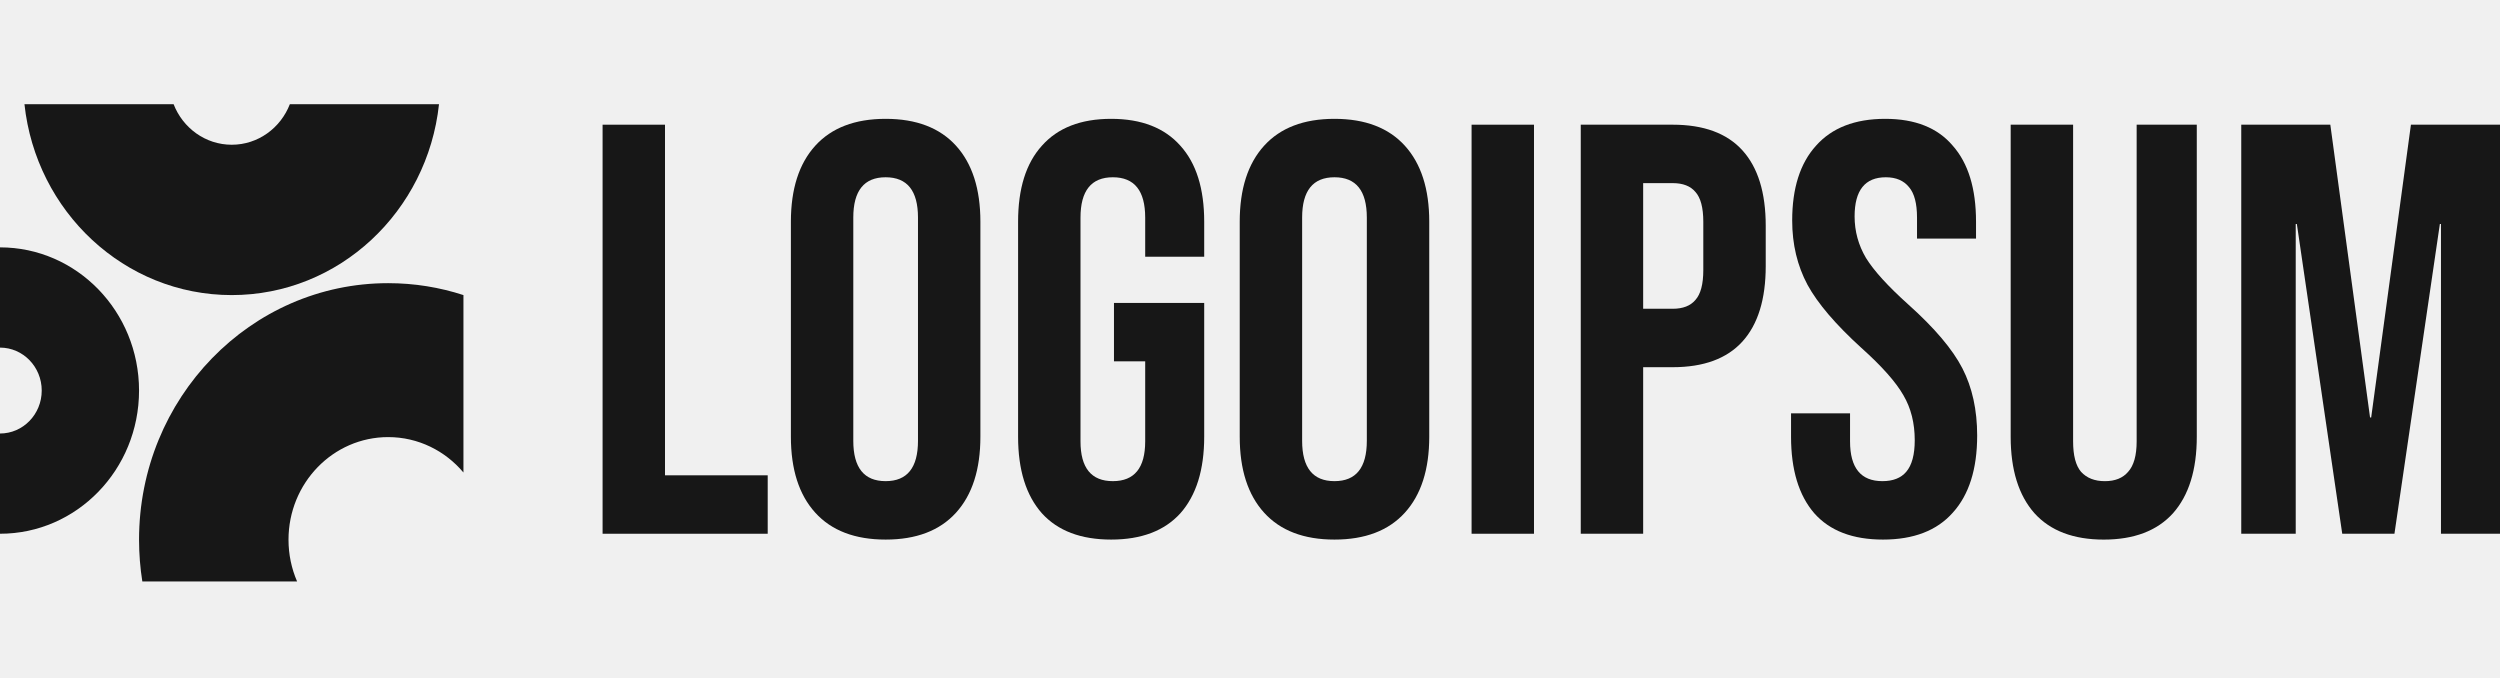
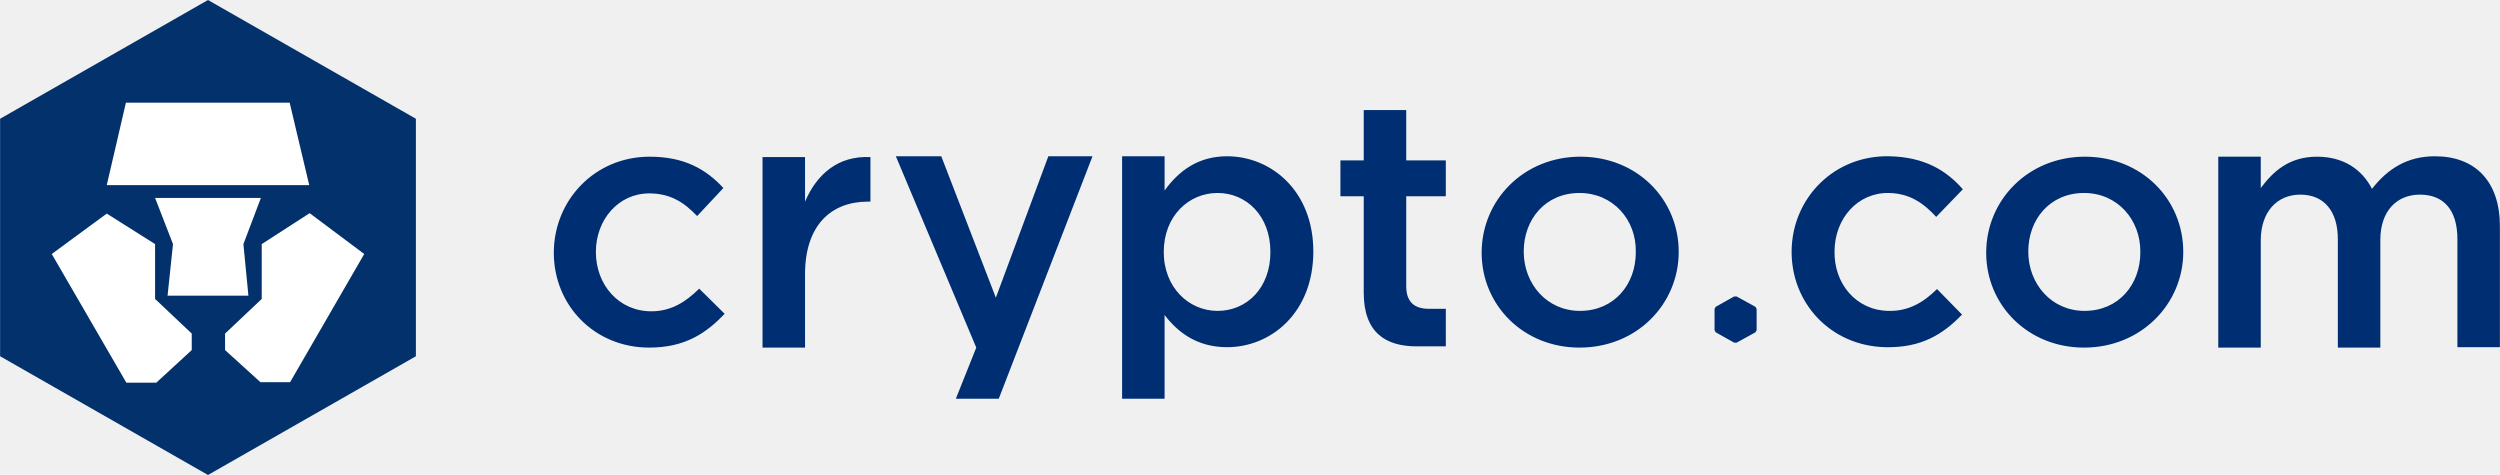
- <svg xmlns="http://www.w3.org/2000/svg" width="144" height="39" viewBox="0 0 144 39" fill="none">
-   <g opacity="0.96">
-     <path d="M34.709 7.182H38.304V27.378H44.22V30.744H34.709V7.182Z" fill="#0F0F0F" />
-     <path d="M51.013 31.08C49.248 31.08 47.897 30.564 46.96 29.532C46.023 28.5 45.555 27.041 45.555 25.156V12.769C45.555 10.884 46.023 9.425 46.96 8.393C47.897 7.361 49.248 6.845 51.013 6.845C52.778 6.845 54.129 7.361 55.066 8.393C56.002 9.425 56.471 10.884 56.471 12.769V25.156C56.471 27.041 56.002 28.5 55.066 29.532C54.129 30.564 52.778 31.08 51.013 31.08ZM51.013 27.714C52.255 27.714 52.876 26.94 52.876 25.392V12.533C52.876 10.985 52.255 10.211 51.013 10.211C49.771 10.211 49.15 10.985 49.15 12.533V25.392C49.15 26.94 49.771 27.714 51.013 27.714Z" fill="#0F0F0F" />
-     <path d="M64.002 31.08C62.259 31.08 60.929 30.575 60.014 29.566C59.099 28.533 58.642 27.063 58.642 25.156V12.769C58.642 10.861 59.099 9.403 60.014 8.393C60.929 7.361 62.259 6.845 64.002 6.845C65.745 6.845 67.074 7.361 67.989 8.393C68.904 9.403 69.362 10.861 69.362 12.769V14.789H65.963V12.533C65.963 10.985 65.342 10.211 64.1 10.211C62.858 10.211 62.237 10.985 62.237 12.533V25.425C62.237 26.951 62.858 27.714 64.1 27.714C65.342 27.714 65.963 26.951 65.963 25.425V20.814H64.165V17.448H69.362V25.156C69.362 27.063 68.904 28.533 67.989 29.566C67.074 30.575 65.745 31.08 64.002 31.08Z" fill="#0F0F0F" />
-     <path d="M76.866 31.08C75.101 31.08 73.751 30.564 72.814 29.532C71.877 28.5 71.408 27.041 71.408 25.156V12.769C71.408 10.884 71.877 9.425 72.814 8.393C73.751 7.361 75.101 6.845 76.866 6.845C78.631 6.845 79.982 7.361 80.919 8.393C81.856 9.425 82.325 10.884 82.325 12.769V25.156C82.325 27.041 81.856 28.5 80.919 29.532C79.982 30.564 78.631 31.08 76.866 31.08ZM76.866 27.714C78.108 27.714 78.729 26.94 78.729 25.392V12.533C78.729 10.985 78.108 10.211 76.866 10.211C75.624 10.211 75.003 10.985 75.003 12.533V25.392C75.003 26.94 75.624 27.714 76.866 27.714Z" fill="#0F0F0F" />
-     <path d="M84.763 7.182H88.358V30.744H84.763V7.182Z" fill="#0F0F0F" />
-     <path d="M91.051 7.182H96.346C98.132 7.182 99.472 7.675 100.366 8.663C101.259 9.65 101.706 11.098 101.706 13.005V15.327C101.706 17.235 101.259 18.682 100.366 19.67C99.472 20.657 98.132 21.151 96.346 21.151H94.646V30.744H91.051V7.182ZM96.346 17.785C96.934 17.785 97.37 17.616 97.653 17.28C97.958 16.943 98.11 16.371 98.11 15.563V12.769C98.11 11.961 97.958 11.389 97.653 11.053C97.37 10.716 96.934 10.548 96.346 10.548H94.646V17.785H96.346Z" fill="#0F0F0F" />
-     <path d="M108.459 31.08C106.716 31.08 105.398 30.575 104.504 29.566C103.611 28.533 103.164 27.063 103.164 25.156V23.809H106.563V25.425C106.563 26.951 107.184 27.714 108.426 27.714C109.037 27.714 109.494 27.535 109.799 27.176C110.126 26.794 110.289 26.188 110.289 25.358C110.289 24.371 110.072 23.507 109.636 22.766C109.2 22.003 108.394 21.094 107.217 20.04C105.735 18.693 104.7 17.481 104.112 16.404C103.524 15.305 103.23 14.07 103.23 12.702C103.23 10.839 103.687 9.403 104.602 8.393C105.518 7.361 106.847 6.845 108.59 6.845C110.311 6.845 111.608 7.361 112.479 8.393C113.373 9.403 113.819 10.861 113.819 12.769V13.745H110.42V12.533C110.42 11.726 110.268 11.142 109.963 10.783C109.658 10.402 109.211 10.211 108.623 10.211C107.424 10.211 106.825 10.963 106.825 12.466C106.825 13.319 107.043 14.115 107.479 14.856C107.936 15.596 108.753 16.494 109.93 17.549C111.433 18.895 112.468 20.118 113.035 21.218C113.601 22.317 113.885 23.608 113.885 25.089C113.885 27.018 113.416 28.5 112.479 29.532C111.564 30.564 110.224 31.08 108.459 31.08Z" fill="#0F0F0F" />
-     <path d="M121.176 31.081C119.433 31.081 118.103 30.576 117.188 29.566C116.273 28.534 115.815 27.064 115.815 25.156V7.182H119.411V25.426C119.411 26.233 119.563 26.817 119.868 27.176C120.195 27.535 120.653 27.715 121.241 27.715C121.829 27.715 122.276 27.535 122.581 27.176C122.907 26.817 123.071 26.233 123.071 25.426V7.182H126.535V25.156C126.535 27.064 126.078 28.534 125.163 29.566C124.248 30.576 122.918 31.081 121.176 31.081Z" fill="#0F0F0F" />
-     <path d="M129.096 7.182H134.227L136.515 24.046H136.58L138.869 7.182H144V30.744H140.6V12.904H140.536L137.92 30.744H134.913L132.299 12.904H132.234V30.744H129.096V7.182Z" fill="#0F0F0F" />
-     <path d="M0 30.744C4.423 30.744 8.009 27.051 8.009 22.496C8.009 17.941 4.423 14.248 0 14.248V20.022C1.327 20.022 2.403 21.129 2.403 22.496C2.403 23.863 1.327 24.97 0 24.97V30.744Z" fill="#0F0F0F" />
-     <path d="M26.695 16.997C25.327 16.551 23.869 16.31 22.358 16.31C14.433 16.31 8.009 22.926 8.009 31.088C8.009 31.907 8.074 32.71 8.198 33.493H17.113C16.795 32.758 16.618 31.944 16.618 31.088C16.618 27.823 19.188 25.177 22.358 25.177C24.09 25.177 25.643 25.967 26.695 27.217V16.997Z" fill="#0F0F0F" />
-     <path d="M1.408 6C2.072 12.186 7.164 16.997 13.348 16.997C19.531 16.997 24.623 12.186 25.287 6H16.696C16.166 7.369 14.867 8.337 13.348 8.337C11.829 8.337 10.53 7.369 9.999 6H1.408Z" fill="#0F0F0F" />
-   </g>
+ <svg xmlns="http://www.w3.org/2000/svg" height="475" viewBox="0 0 190.765 36.248" width="2500">
+   <path d="m15.865 0-15.865 9.062v18.124l15.865 9.062 15.866-9.062v-18.124zm0 0-15.865 9.062v18.124l15.865 9.062 15.866-9.062v-18.124z" fill="#fff" />
+   <path d="m22.129 29.168h-2.259l-2.702-2.454v-1.259l2.798-2.643v-4.185l3.656-2.36 4.165 3.116zm-9.348-6.607.414-3.934-1.368-3.524h8.076l-1.335 3.524.381 3.934h-3.116zm1.844 4.153-2.702 2.486h-2.29l-5.69-9.817 4.196-3.084 3.688 2.328v4.185l2.798 2.643zm-5.023-18.88h12.495l1.494 6.294h-15.451zm6.263-7.834-15.865 9.062v18.124l15.865 9.062 15.866-9.062v-18.124z" fill="#03316c" />
+   <path d="m49.535 26.525c-4.197 0-7.28-3.24-7.28-7.237s3.115-7.331 7.312-7.331c2.67 0 4.324.975 5.628 2.391l-2.003 2.14c-.986-1.039-2.035-1.73-3.657-1.73-2.353 0-4.07 2.013-4.07 4.467 0 2.517 1.75 4.531 4.23 4.531 1.525 0 2.638-.723 3.655-1.73l1.94 1.919c-1.399 1.479-3.02 2.58-5.755 2.58m11.891 0h-3.243v-14.537h3.243v3.398c.89-2.076 2.512-3.524 4.992-3.398v3.398h-.19c-2.83 0-4.802 1.825-4.802 5.538zm21.938-14.6-7.154 18.502h-3.274l1.558-3.902-6.137-14.6h3.466l4.165 10.793 4.006-10.793zm9.538 2.801c-2.193 0-4.101 1.762-4.101 4.5s1.94 4.499 4.101 4.499c2.226 0 4.038-1.73 4.038-4.5s-1.844-4.5-4.038-4.5m.732 11.769c-2.321 0-3.784-1.165-4.77-2.455v6.388h-3.242v-18.502h3.243v2.612c1.049-1.447 2.511-2.612 4.769-2.612 3.338 0 6.581 2.612 6.581 7.269s-3.211 7.3-6.581 7.3m13.671-11.517v6.86c0 1.227.636 1.73 1.749 1.73h1.272v2.864h-2.226c-2.353 0-4.038-1.039-4.038-4.09v-7.364h-1.78v-2.737h1.78v-3.839h3.243v3.839h3.02v2.737zm13.226-.251c-2.607 0-4.26 2.013-4.26 4.468 0 2.486 1.78 4.53 4.292 4.53 2.607 0 4.26-2.013 4.26-4.467.064-2.486-1.748-4.531-4.292-4.531m0 11.8c-4.292 0-7.471-3.242-7.471-7.238 0-4.027 3.211-7.331 7.535-7.331s7.503 3.24 7.503 7.268c0 3.965-3.179 7.3-7.567 7.3m38.503-11.799c-2.607 0-4.26 2.013-4.26 4.468 0 2.486 1.78 4.53 4.292 4.53 2.607 0 4.26-2.013 4.26-4.467.032-2.486-1.748-4.531-4.292-4.531m0 11.8c-4.292 0-7.472-3.242-7.472-7.238 0-4.027 3.212-7.331 7.536-7.331s7.503 3.24 7.503 7.268c0 3.965-3.211 7.3-7.567 7.3m26.771-14.6c3.084 0 4.96 1.92 4.96 5.35v9.219h-3.243v-8.244c0-2.234-1.05-3.398-2.862-3.398-1.749 0-3.02 1.227-3.02 3.46v8.213h-3.243v-8.275c0-2.171-1.081-3.398-2.862-3.398s-3.02 1.321-3.02 3.492v8.181h-3.243v-14.568h3.243v2.391c.922-1.227 2.13-2.391 4.292-2.391 2.035 0 3.434.975 4.197 2.454 1.176-1.51 2.67-2.486 4.8-2.486m-54.876 11.485 1.399-.787h.19l1.432.787.095.157v1.637l-.095.157-1.431.787h-.191l-1.399-.787-.095-.157v-1.637zm12.94 3.084c-4.197-.095-7.217-3.399-7.153-7.395s3.243-7.268 7.471-7.174c2.67.063 4.324 1.07 5.596 2.518l-2.035 2.108c-.954-1.039-2.003-1.794-3.624-1.825-2.353-.032-4.102 1.92-4.134 4.405-.063 2.517 1.654 4.562 4.134 4.594 1.526.031 2.67-.661 3.688-1.668l1.907 1.95c-1.43 1.48-3.084 2.55-5.85 2.487" fill="#002e73" />
</svg>
